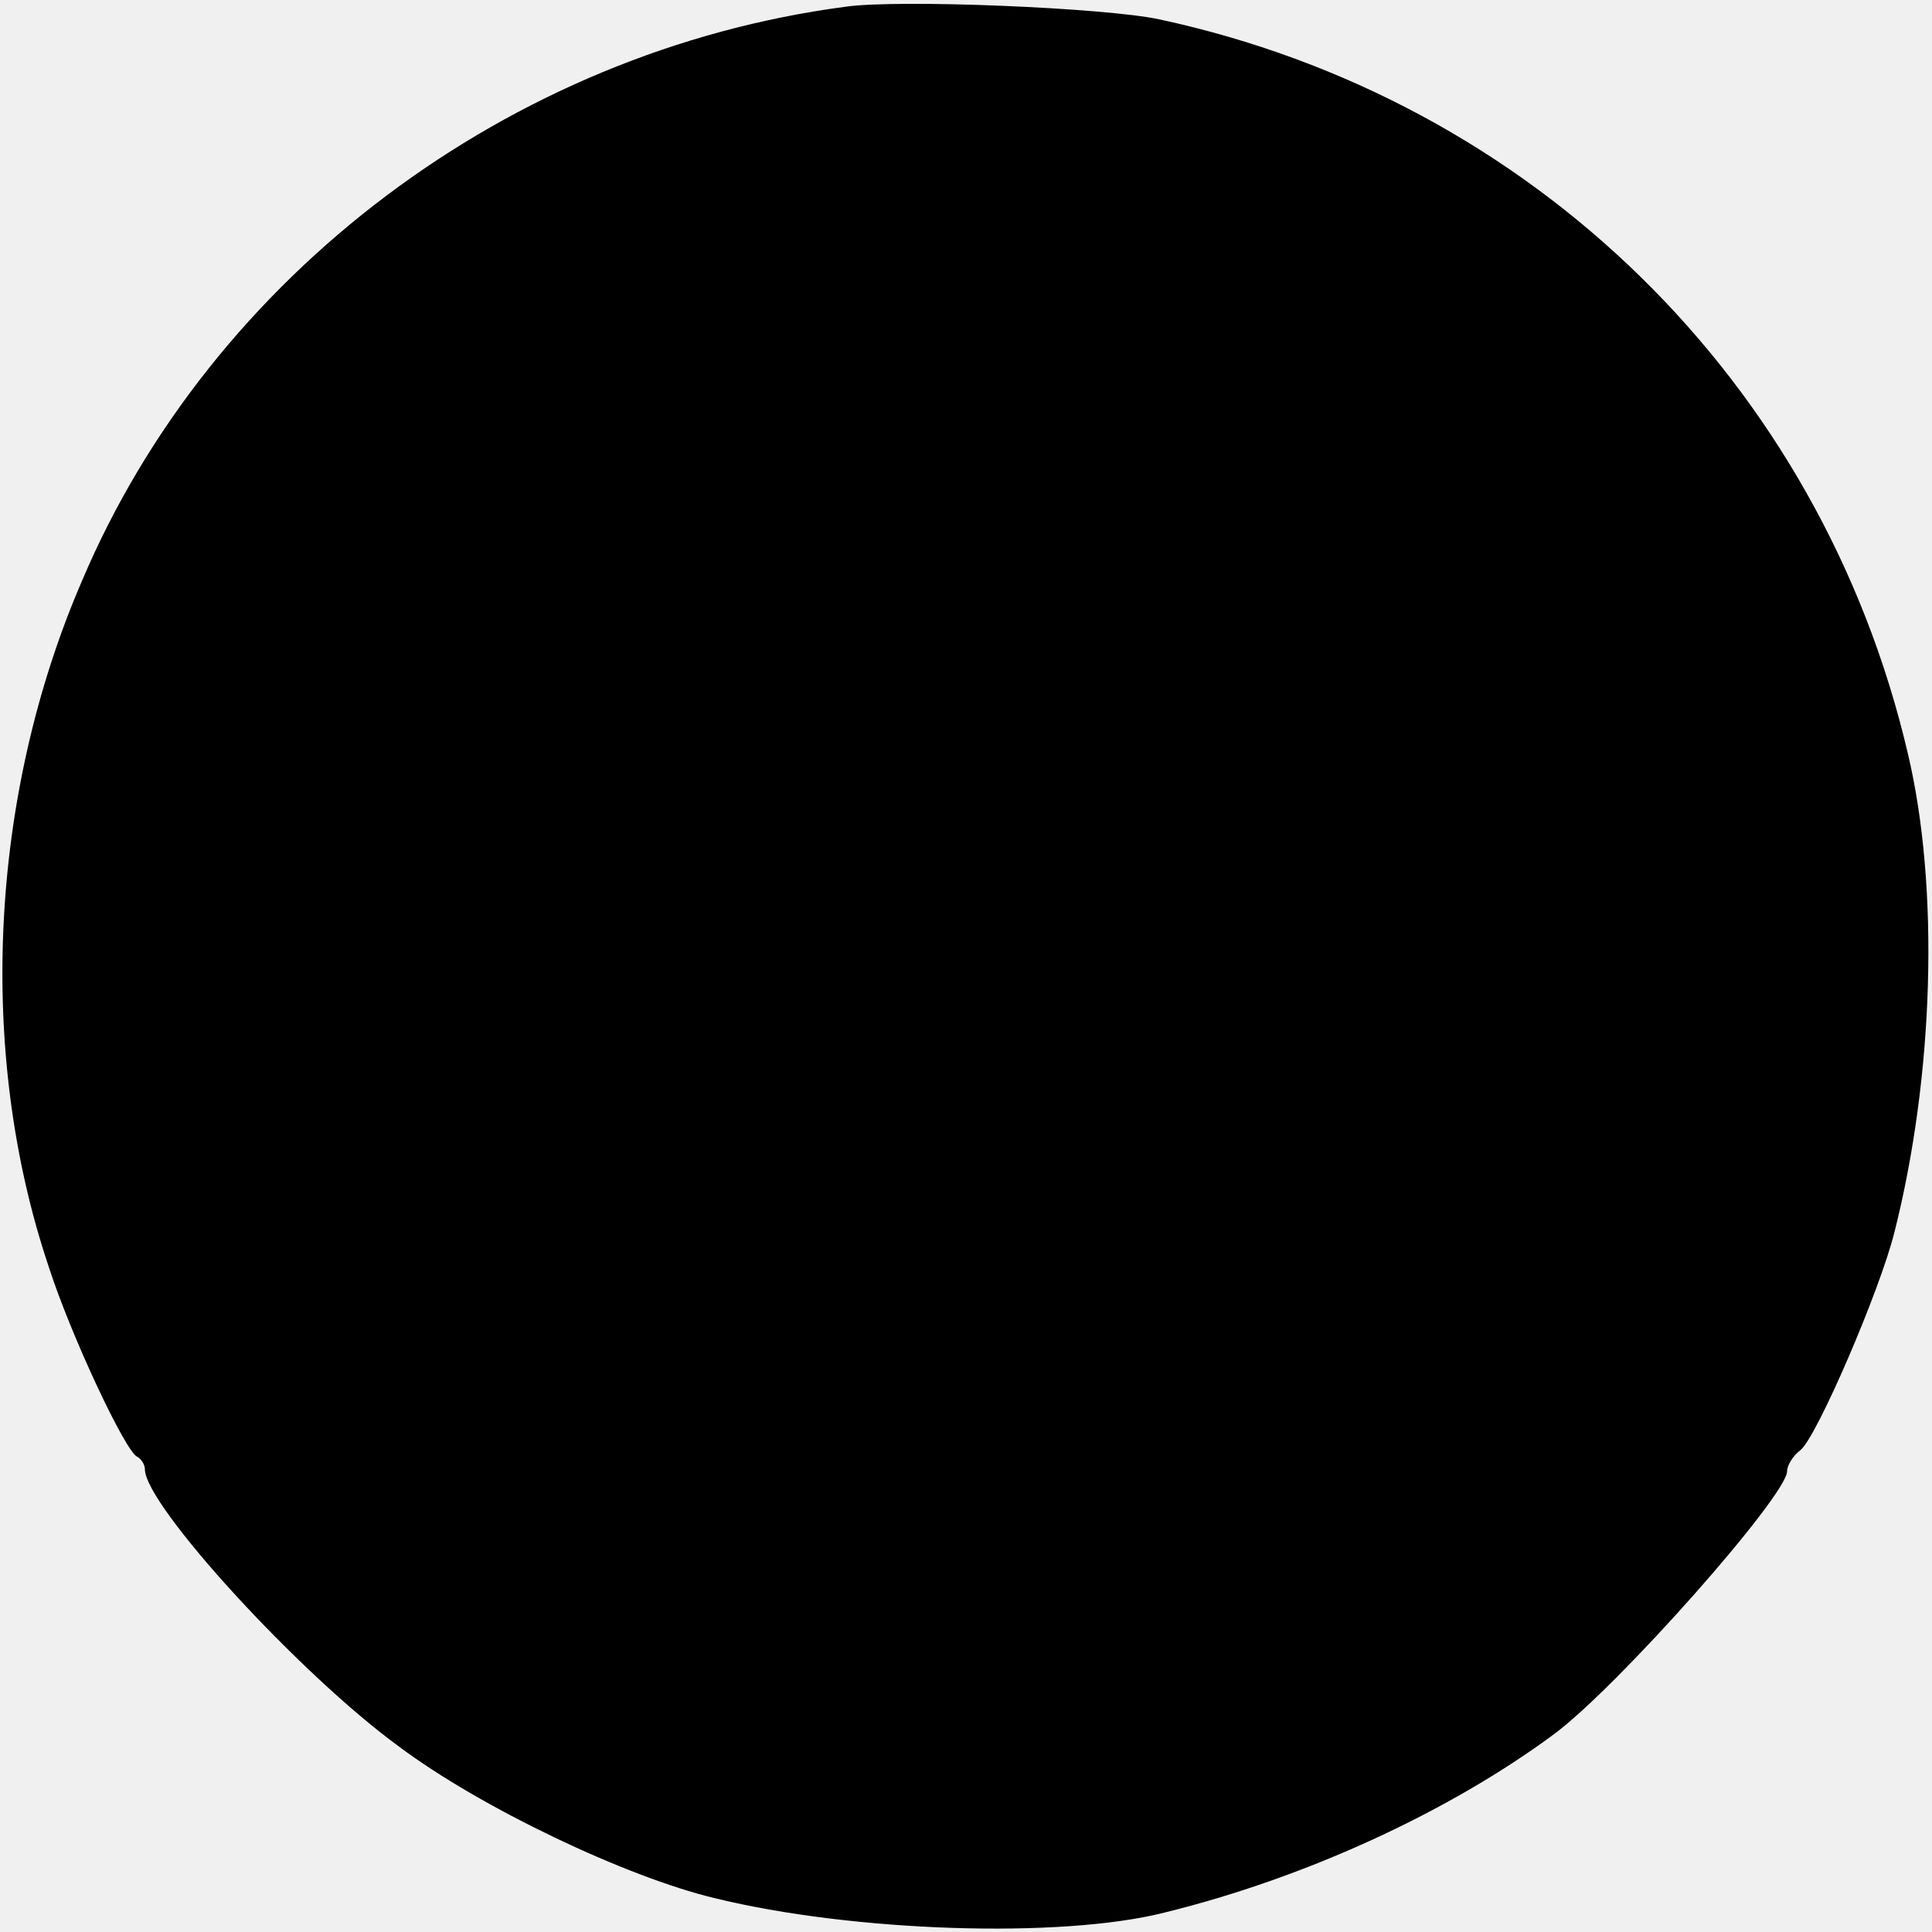
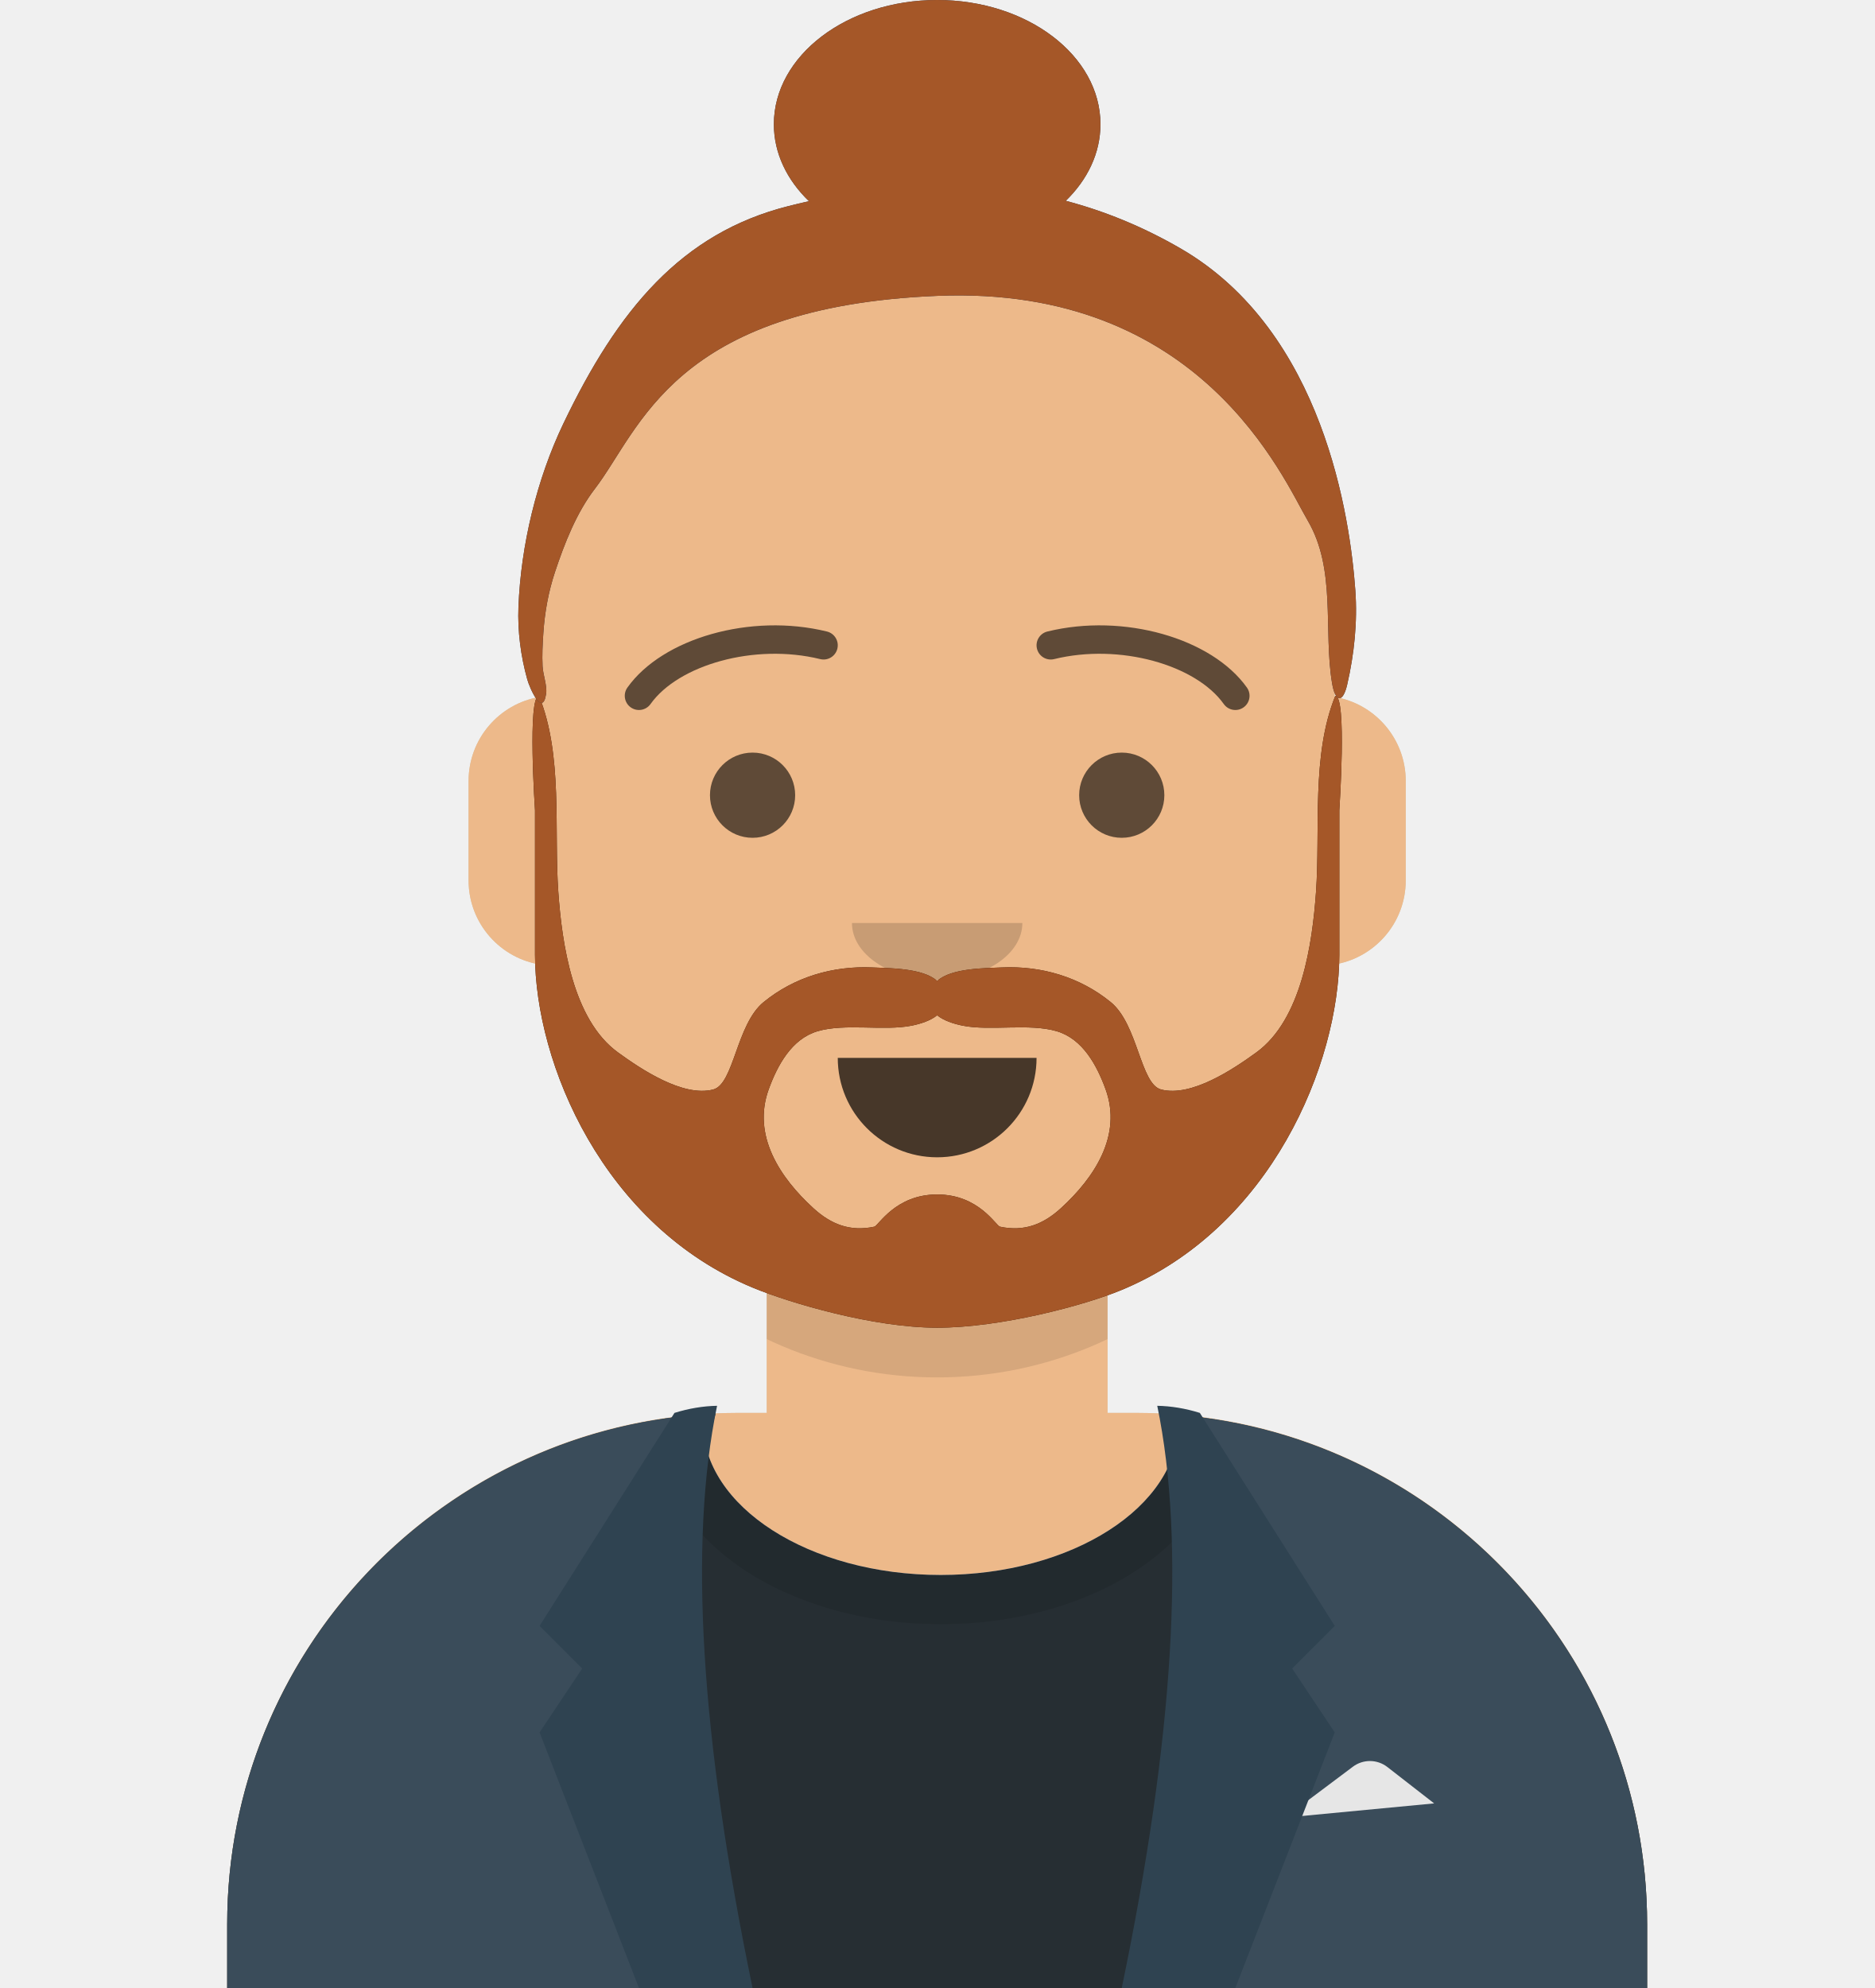
- <svg xmlns="http://www.w3.org/2000/svg" version="1.0" width="200pt" height="200pt" viewBox="0 0 200 200" preserveAspectRatio="xMidYMid meet">
-   <g transform="translate(0,200) scale(0.1,-0.1)" fill="#000000" stroke="none">
-     <path d="M875 1993 c-348 -46 -656 -278 -790 -594 -96 -222 -109 -488 -35 -709 23 -72 80 -193 92 -198 4 -2 8 -8 8 -13 0 -37 160 -212 263 -287 84 -63 235 -135 327 -157 143 -35 358 -42 465 -15 147 36 296 105 404 185 67 50 241 247 241 272 0 6 6 16 14 22 17 14 82 165 97 225 41 162 47 357 14 496 -90 385 -389 677 -775 760 -56 12 -270 21 -325 13z" />
+ <svg xmlns="http://www.w3.org/2000/svg" xmlns:xlink="http://www.w3.org/1999/xlink" width="264px" height="280px" viewBox="0 0 264 280" version="1.1">
+   <defs>
+     <circle id="react-path-1" cx="120" cy="120" r="120" />
+     <path d="M12,160 C12,226.274 65.726,280 132,280 C198.274,280 252,226.274 252,160 L264,160 L264,-1.42108547e-14 L-3.19744231e-14,-1.42108547e-14 L-3.19744231e-14,160 L12,160 Z" id="react-path-2" />
+     <path d="M124,144.611 L124,163 L128,163 L128,163 C167.765,163 200,195.235 200,235 L200,244 L0,244 L0,235 C-4.86974701e-15,195.235 32.235,163 72,163 L72,163 L76,163 L76,144.611 C58.763,136.422 46.372,119.687 44.305,99.881 C38.48,99.058 34,94.052 34,88 L34,74 C34,68.054 38.325,63.118 44,62.166 L44,56 L44,56 C44,25.072 69.072,5.68137151e-15 100,0 L100,0 L100,0 C130.928,-5.68137151e-15 156,25.072 156,56 L156,62.166 C161.675,63.118 166,68.054 166,74 L166,88 C166,94.052 161.52,99.058 155.695,99.881 C153.628,119.687 141.237,136.422 124,144.611 Z" id="react-path-3" />
+   </defs>
+   <g id="Avataaar" stroke="none" stroke-width="1" fill="none" fill-rule="evenodd">
+     <g transform="translate(-825, -1100)" id="Avataaar/Circle">
+       <g transform="translate(825, 1100)">
+         <g id="Mask" />
+         <g id="Avataaar" stroke-width="1" fill-rule="evenodd" mask="url(#react-mask-5)">
+           <g id="Body" transform="translate(32, 36)">
+             <mask id="react-mask-6" fill="white">
+               <use xlink:href="#react-path-3" />
+             </mask>
+             <use fill="#D0C6AC" xlink:href="#react-path-3" />
+             <g id="Skin/👶🏽-03-Brown" mask="url(#react-mask-6)" fill="#EDB98A">
+               <g transform="translate(0, 0)" id="Color">
+                 <rect x="0" y="0" width="264" height="280" />
+               </g>
+             </g>
+             <path d="M156,79 L156,102 C156,132.928 130.928,158 100,158 C69.072,158 44,132.928 44,102 L44,79 L44,94 C44,124.928 69.072,150 100,150 C130.928,150 156,124.928 156,94 L156,79 Z" id="Neck-Shadow" fill-opacity="0.1" fill="#000000" mask="url(#react-mask-6)" />
+           </g>
+           <g id="Clothing/Blazer-+-Shirt" transform="translate(0, 170)">
+             <defs>
+               <path d="M133.96,0.295 C170.936,3.325 200,34.294 200,72.052 L200,81 L0,81 L0,72.052 C1.22536245e-14,33.953 29.592,2.765 67.045,0.22 C67.015,0.593 67,0.969 67,1.348 C67,13.211 81.998,22.828 100.5,22.828 C119.002,22.828 134,13.211 134,1.348 C134,0.995 133.987,0.644 133.96,0.295 Z" id="react-path-7" />
+             </defs>
+             <g id="Shirt" transform="translate(32, 29)">
+               <mask id="react-mask-8" fill="white">
+                 <use xlink:href="#react-path-7" />
+               </mask>
+               <use id="Clothes" fill="#E6E6E6" xlink:href="#react-path-7" />
+               <g id="Color/Palette/Black" mask="url(#react-mask-8)" fill="#262E33">
+                 <g transform="translate(-32, -29)" id="🖍Color">
+                   <rect x="0" y="0" width="264" height="110" />
+                 </g>
+               </g>
+               <g id="Shadowy" opacity="0.6" mask="url(#react-mask-8)" fill-opacity="0.16" fill="#000000">
+                 <g transform="translate(60, -25)" id="Hola-👋🏼">
+                   <ellipse cx="40.5" cy="27.848" rx="39.635" ry="26.914" />
+                 </g>
+               </g>
+             </g>
+             <g id="Blazer" transform="translate(32, 28)">
+               <path d="M68.785,1.122 C30.512,2.804 -1.89486556e-14,34.365 -1.42108547e-14,73.052 L0,73.052 L0,82 L69.362,82 C65.961,69.92 64,55.709 64,40.5 C64,26.173 65.74,12.731 68.785,1.122 Z M131.638,82 L200,82 L200,73.052 C200,34.707 170.025,3.363 132.229,1.174 C135.265,12.771 137,26.194 137,40.5 C137,55.709 135.039,69.92 131.638,82 Z" id="Saco" fill="#3A4C5A" />
+               <path d="M149,58 L158.556,50.833 L158.556,50.833 C159.999,49.751 161.988,49.768 163.412,50.876 L170,56 L149,58 Z" id="Pocket-hanky" fill="#E6E6E6" />
+               <path d="M69,1.13686838e-13 C65,19.333 66.667,46.667 74,82 L58,82 L44,46 L50,37 L44,31 L63,1 C65.028,0.369 67.028,0.036 69,1.13686838e-13 Z" id="Wing" fill="#2F4351" />
+               <path d="M151,1.13686838e-13 C147,19.333 148.667,46.667 156,82 L140,82 L126,46 L132,37 L126,31 L145,1 C147.028,0.369 149.028,0.036 151,1.13686838e-13 Z" id="Wing" fill="#2F4351" transform="translate(141, 41) scale(-1, 1) translate(-141, -41) " />
+             </g>
+           </g>
+           <g id="Face" transform="translate(76, 82)" fill="#000000">
+             <g id="Mouth/Default" transform="translate(2, 52)" fill-opacity="0.7">
+               <path d="M40,15 C40,22.732 46.268,29 54,29 L54,29 C61.732,29 68,22.732 68,15" id="Mouth" />
+             </g>
+             <g id="Nose/Default" transform="translate(28, 40)" fill-opacity="0.16">
+               <path d="M16,8 C16,12.418 21.373,16 28,16 L28,16 C34.627,16 40,12.418 40,8" id="Nose" />
+             </g>
+             <g id="Eyes/Default-😀" transform="translate(0, 8)" fill-opacity="0.6">
+               <circle id="Eye" cx="30" cy="22" r="6" />
+               <circle id="Eye" cx="82" cy="22" r="6" />
+             </g>
+             <g id="Eyebrow/Outline/Default" fill-opacity="0.6">
+               <g id="I-Browse" transform="translate(12, 6)">
+                 <path d="M3.63,11.159 C7.545,5.65 18.278,2.561 27.523,4.831 C28.596,5.095 29.679,4.439 29.942,3.366 C30.206,2.293 29.55,1.21 28.477,0.947 C17.74,-1.69 5.312,1.887 0.37,8.841 C-0.27,9.742 -0.059,10.99 0.841,11.63 C1.742,12.27 2.99,12.059 3.63,11.159 Z" id="Eyebrow" fill-rule="nonzero" />
+                 <path d="M61.63,11.159 C65.545,5.65 76.278,2.561 85.523,4.831 C86.596,5.095 87.679,4.439 87.942,3.366 C88.206,2.293 87.55,1.21 86.477,0.947 C75.74,-1.69 63.312,1.887 58.37,8.841 C57.73,9.742 57.941,10.99 58.841,11.63 C59.742,12.27 60.99,12.059 61.63,11.159 Z" id="Eyebrow" fill-rule="nonzero" transform="translate(73.00015, 6.039198) scale(-1, 1) translate(-73.00015, -6.039198) " />
+               </g>
+             </g>
+           </g>
+           <g id="Top" stroke-width="1" fill-rule="evenodd">
+             <defs>
+               <rect id="react-path-20" x="0" y="0" width="264" height="280" />
+               <path d="M114.94,28.337 C113.954,28.559 112.986,28.791 112.037,29.03 C96.945,32.838 88.017,43.651 80.357,59.648 C76.596,67.503 74.366,76.791 74.023,85.481 C73.888,88.893 74.348,92.415 75.268,95.7 C75.605,96.906 77.423,101.087 77.922,97.709 C78.089,96.584 77.48,95.033 77.422,93.838 C77.344,92.269 77.427,90.681 77.534,89.115 C77.734,86.187 78.256,83.315 79.185,80.525 C80.512,76.537 82.201,72.213 84.787,68.848 C91.188,60.521 95.765,43.206 133,41.671 C170.235,40.136 181.749,67.461 185.183,73.301 C189.248,80.215 187.378,88.707 188.619,96.201 C189.091,99.05 190.164,98.987 190.751,96.438 C191.748,92.108 192.219,87.61 191.902,83.159 C191.184,73.111 187.497,46.706 167.309,35.006 C161.866,31.852 156.438,29.687 151.117,28.283 C154.176,25.311 156,21.568 156,17.5 C156,7.835 145.703,0 133,0 C120.297,0 110,7.835 110,17.5 C110,21.592 111.846,25.357 114.94,28.337 Z" id="react-path-19" />
+             </defs>
+             <mask id="react-mask-18" fill="white">
+               <use xlink:href="#react-path-20" />
+             </mask>
+             <g id="Mask" />
+             <g id="Top/Long-Hair/Bun" mask="url(#react-mask-18)">
+               <g transform="translate(-1, 0)">
+                 <g id="Facial-Hair/Beard-Light" transform="translate(49, 72)">
+                   <defs>
+                     <path d="M101.428,98.169 C98.915,100.463 96.237,101.494 92.853,100.773 C92.271,100.649 89.896,96.235 84,96.235 C78.103,96.235 75.729,100.649 75.147,100.773 C71.762,101.494 69.085,100.463 66.571,98.169 C61.846,93.856 57.917,87.908 60.278,81.419 C61.508,78.037 63.51,74.324 67.151,73.246 C71.038,72.096 76.497,73.244 80.415,72.458 C81.684,72.204 83.071,71.751 84,71 C84.929,71.751 86.316,72.204 87.585,72.458 C91.503,73.244 96.961,72.096 100.849,73.246 C104.49,74.324 106.491,78.037 107.722,81.419 C110.083,87.908 106.154,93.856 101.428,98.169 M140.081,26 C136.671,34.4 137.988,44.858 137.357,53.676 C136.844,60.843 135.337,71.586 128.973,76.215 C125.718,78.582 119.794,82.56 115.542,81.45 C112.615,80.686 112.302,72.29 108.455,69.147 C104.092,65.582 98.643,64.016 93.149,64.258 C90.779,64.362 85.984,64.337 84,66.16 C82.016,64.337 77.222,64.362 74.851,64.258 C69.357,64.016 63.908,65.582 59.545,69.147 C55.698,72.29 55.386,80.686 52.458,81.45 C48.206,82.56 42.282,78.582 39.027,76.215 C32.662,71.586 31.156,60.843 30.643,53.676 C30.012,44.858 31.329,34.4 27.919,26 C26.26,26 27.354,42.129 27.354,42.129 L27.354,62.485 C27.386,77.773 36.935,100.655 58.108,109.393 C63.286,111.53 75.015,115 84,115 C92.985,115 104.714,111.86 109.892,109.723 C131.065,100.986 140.614,77.773 140.646,62.485 L140.646,42.129 C140.646,42.129 141.74,26 140.081,26" id="react-path-22" />
+                   </defs>
+                   <mask id="react-mask-21" fill="white">
+                     <use xlink:href="#react-path-22" />
+                   </mask>
+                   <use id="Lite-Beard" fill="#331B0C" fill-rule="evenodd" xlink:href="#react-path-22" />
+                   <g id="Color/Hair/Brown" mask="url(#react-mask-21)" fill="#A55728">
+                     <g transform="translate(-32, 0)" id="Color">
+                       <rect x="0" y="0" width="264" height="244" />
+                     </g>
+                   </g>
+                 </g>
+                 <mask id="react-mask-17" fill="white">
+                   <use xlink:href="#react-path-19" />
+                 </mask>
+                 <use id="Short-Hair" stroke="none" fill="#28354B" fill-rule="evenodd" xlink:href="#react-path-19" />
+                 <g id="Skin/👶🏽-03-Brown" mask="url(#react-mask-17)" fill="#A55728">
+                   <g transform="translate(0, 0) " id="Color">
+                     <rect x="0" y="0" width="264" height="280" />
+                   </g>
+                 </g>
+               </g>
+             </g>
+           </g>
+         </g>
+       </g>
+     </g>
  </g>
</svg>
